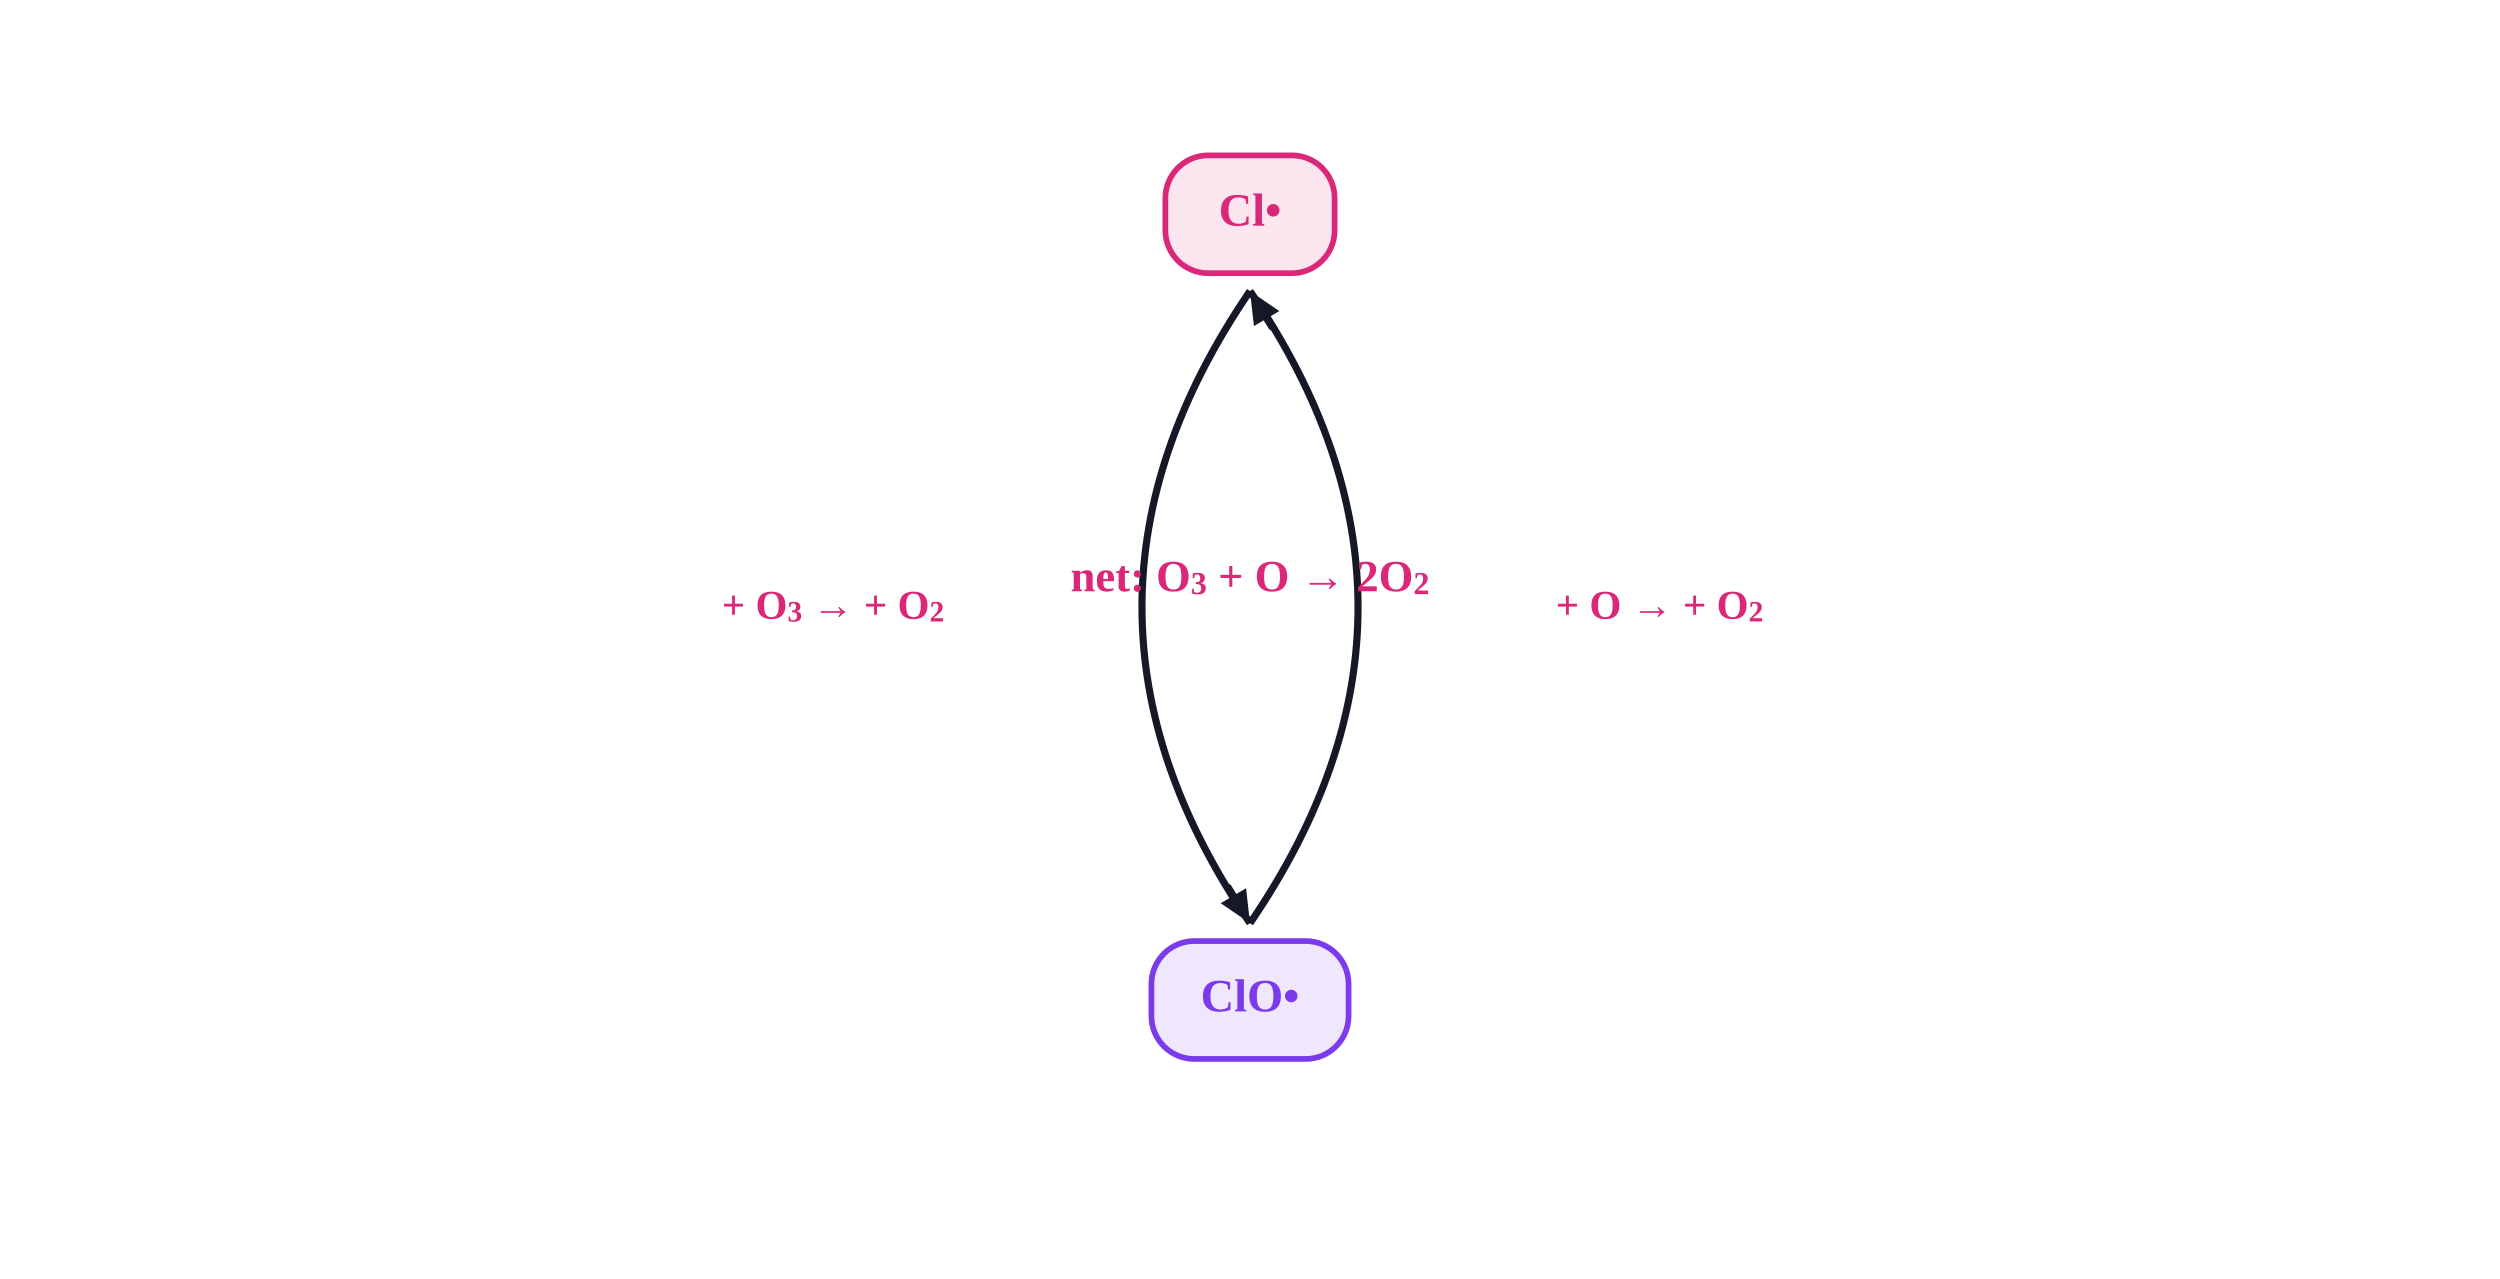
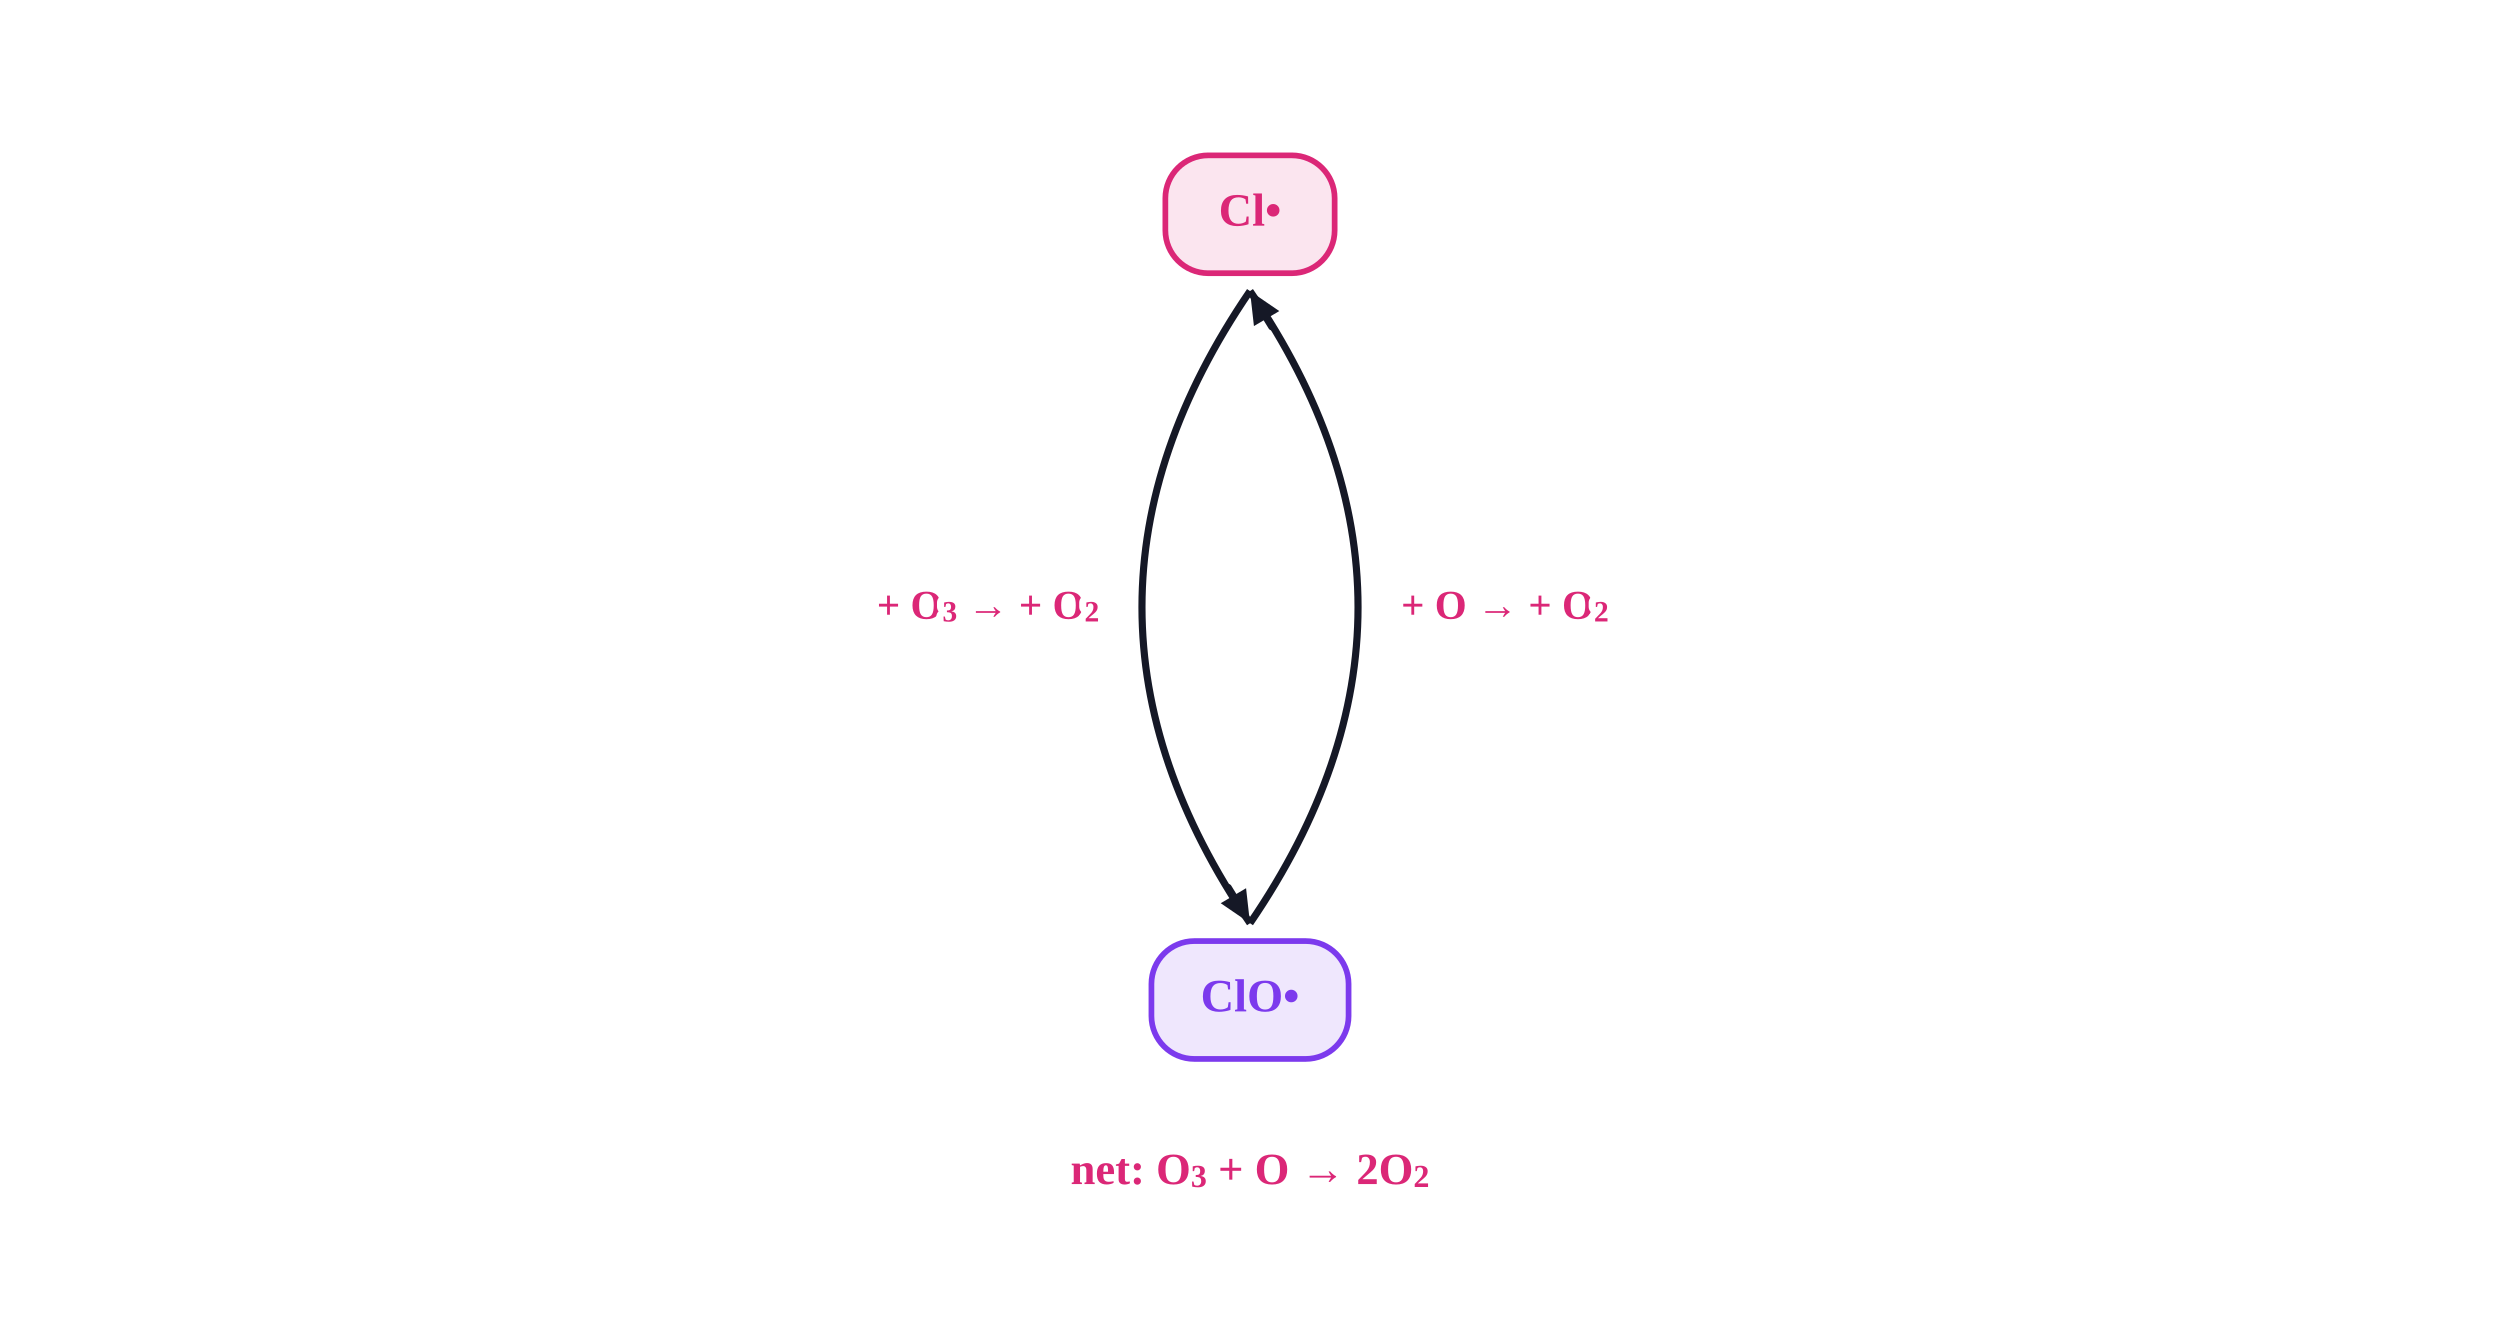
- <svg xmlns="http://www.w3.org/2000/svg" viewBox="0 0 700.0 358.0" width="700.0" height="358.0" role="img" aria-label="A cycle: Cl• reacts with O₃ to give ClO• and O₂; ClO• reacts with an O atom to give O₂ and Cl• again." style="color:var(--vx-ink, #151826);font-family:inherit;max-width:100%;height:auto">
+ <svg xmlns="http://www.w3.org/2000/svg" viewBox="0 0 700.0 369.0" width="700.0" height="369.0" role="img" aria-label="A cycle: Cl• reacts with O₃ to give ClO• and O₂; ClO• reacts with an O atom to give O₂ and Cl• again." style="color:var(--vx-ink, #151826);font-family:inherit;max-width:100%;height:auto">
  <path d="M350.0 81.5 Q289.5 170.0 350.0 258.5" fill="none" stroke="var(--vx-ink, #151826)" stroke-width="2" />
  <path d="M343.9 248.5 L345.8 251.6" stroke="var(--vx-ink, #151826)" stroke-width="2" stroke-linecap="round" fill="none" />
  <path d="M350.0 258.5 L341.8 252.9 L348.9 248.7 Z" fill="var(--vx-ink, #151826)" />
-   <text x="264.4" y="170.0" font-size="11.5" font-weight="700" text-anchor="end" dominant-baseline="middle" fill="var(--vx-a2, #db2777)">+ O<tspan baseline-shift="sub" font-size="8.3">3</tspan> → + O<tspan baseline-shift="sub" font-size="8.3">2</tspan>
+   <text x="307.8" y="170.0" font-size="11.5" font-weight="700" text-anchor="end" dominant-baseline="middle" fill="var(--vx-a2, #db2777)" stroke="var(--vx-card, #fff)" stroke-width="4" stroke-linejoin="round" paint-order="stroke">+ O<tspan baseline-shift="sub" font-size="8.3">3</tspan> → + O<tspan baseline-shift="sub" font-size="8.3">2</tspan>
  </text>
  <path d="M350.0 258.5 Q410.5 170.0 350.0 81.5" fill="none" stroke="var(--vx-ink, #151826)" stroke-width="2" />
  <path d="M356.1 91.5 L354.2 88.4" stroke="var(--vx-ink, #151826)" stroke-width="2" stroke-linecap="round" fill="none" />
  <path d="M350.0 81.5 L358.2 87.1 L351.1 91.3 Z" fill="var(--vx-ink, #151826)" />
-   <text x="435.6" y="170.0" font-size="11.5" font-weight="700" text-anchor="start" dominant-baseline="middle" fill="var(--vx-a2, #db2777)">+ O → + O<tspan baseline-shift="sub" font-size="8.3">2</tspan>
+   <text x="392.3" y="170.0" font-size="11.5" font-weight="700" text-anchor="start" dominant-baseline="middle" fill="var(--vx-a2, #db2777)" stroke="var(--vx-card, #fff)" stroke-width="4" stroke-linejoin="round" paint-order="stroke">+ O → + O<tspan baseline-shift="sub" font-size="8.3">2</tspan>
  </text>
  <rect x="326.3" y="43.5" width="47.4" height="33.0" rx="12" fill="var(--vx-a2, #db2777)" fill-opacity="0.12" stroke="var(--vx-a2, #db2777)" stroke-width="1.6" />
  <text x="350.0" y="59.5" font-size="13" font-weight="700" text-anchor="middle" dominant-baseline="middle" fill="var(--vx-a2, #db2777)">Cl•</text>
  <rect x="322.4" y="263.5" width="55.2" height="33.0" rx="12" fill="var(--vx-a5, #7c3aed)" fill-opacity="0.12" stroke="var(--vx-a5, #7c3aed)" stroke-width="1.6" />
  <text x="350.0" y="279.5" font-size="13" font-weight="700" text-anchor="middle" dominant-baseline="middle" fill="var(--vx-a5, #7c3aed)">ClO•</text>
-   <text x="350.0" y="162.0" font-size="12.5" font-weight="700" text-anchor="middle" dominant-baseline="middle" fill="var(--vx-a2, #db2777)">net: O<tspan baseline-shift="sub" font-size="9.0">3</tspan> + O → 2O<tspan baseline-shift="sub" font-size="9.0">2</tspan>
+   <text x="350.0" y="328.0" font-size="12.5" font-weight="700" text-anchor="middle" dominant-baseline="middle" fill="var(--vx-a2, #db2777)">net: O<tspan baseline-shift="sub" font-size="9.0">3</tspan> + O → 2O<tspan baseline-shift="sub" font-size="9.0">2</tspan>
  </text>
</svg>
